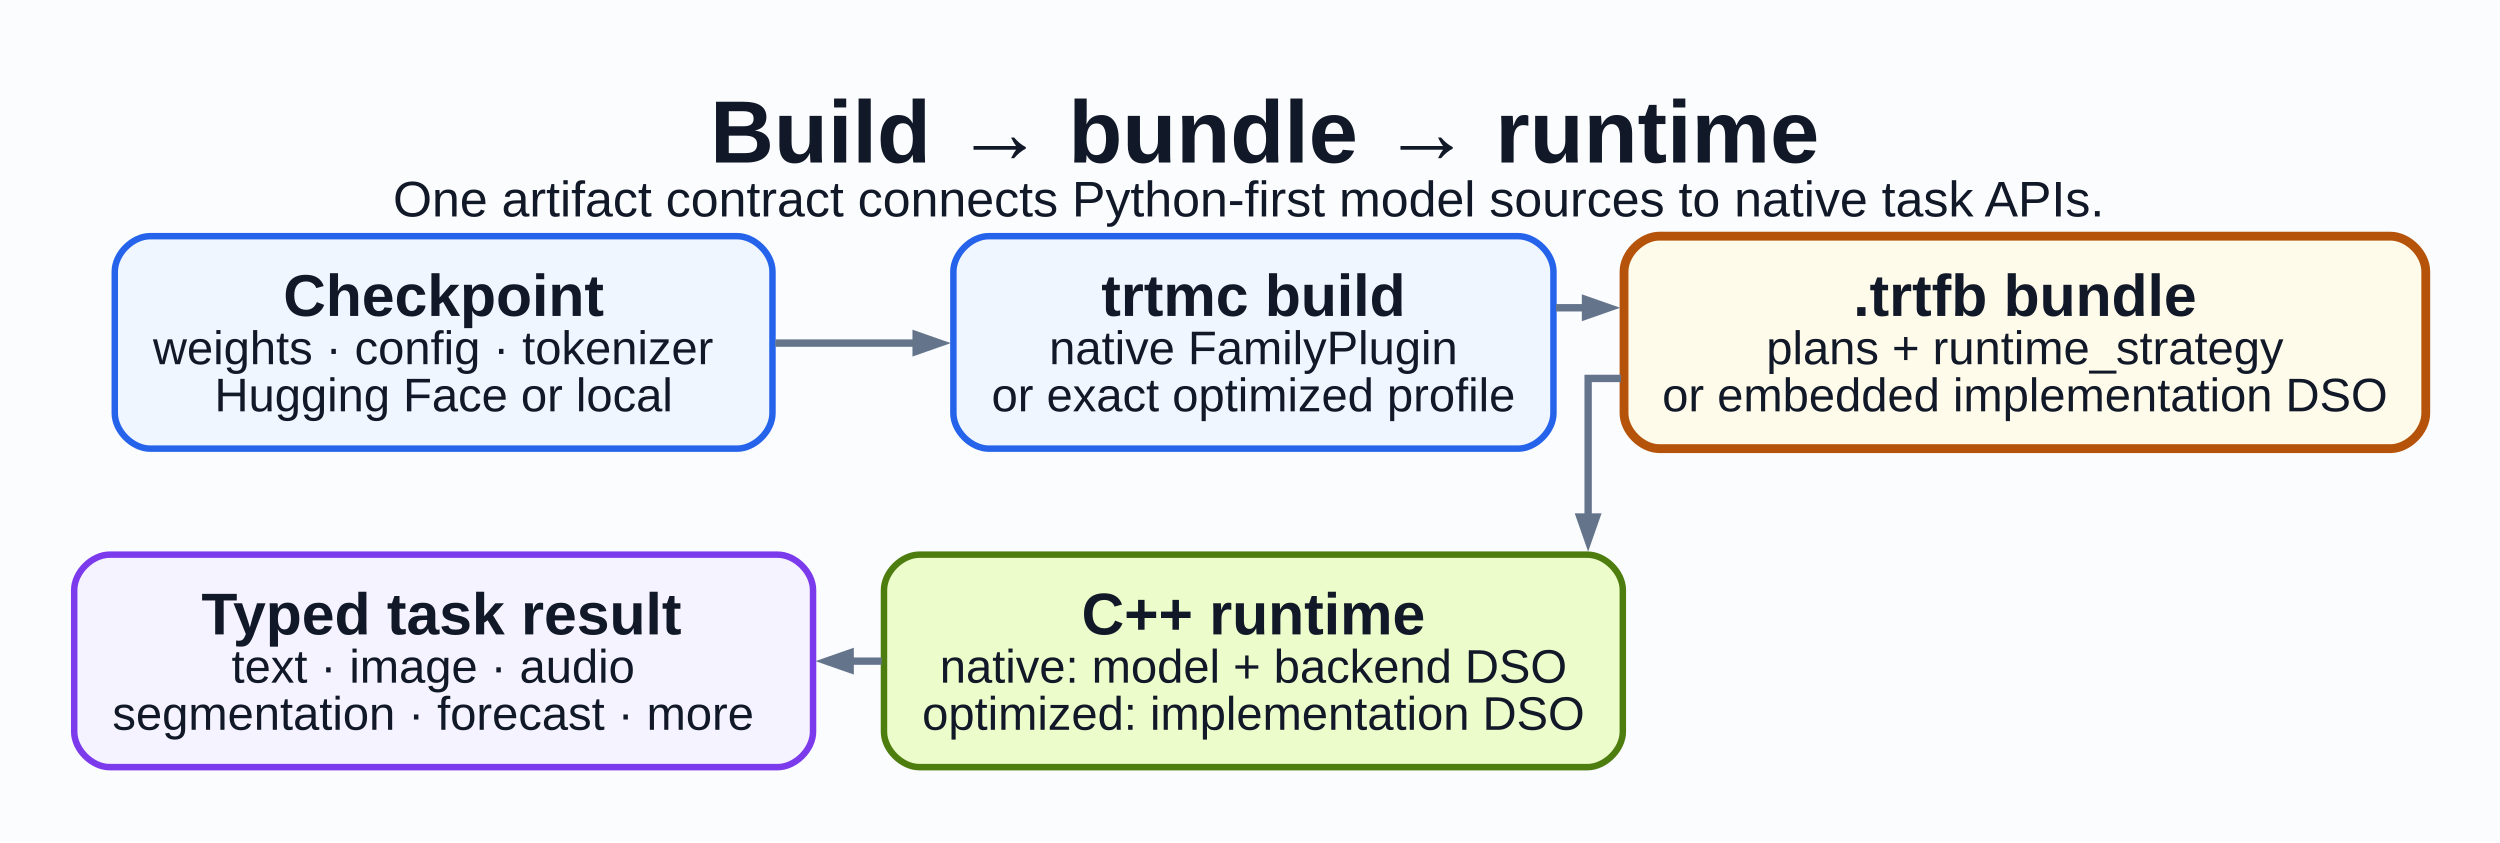
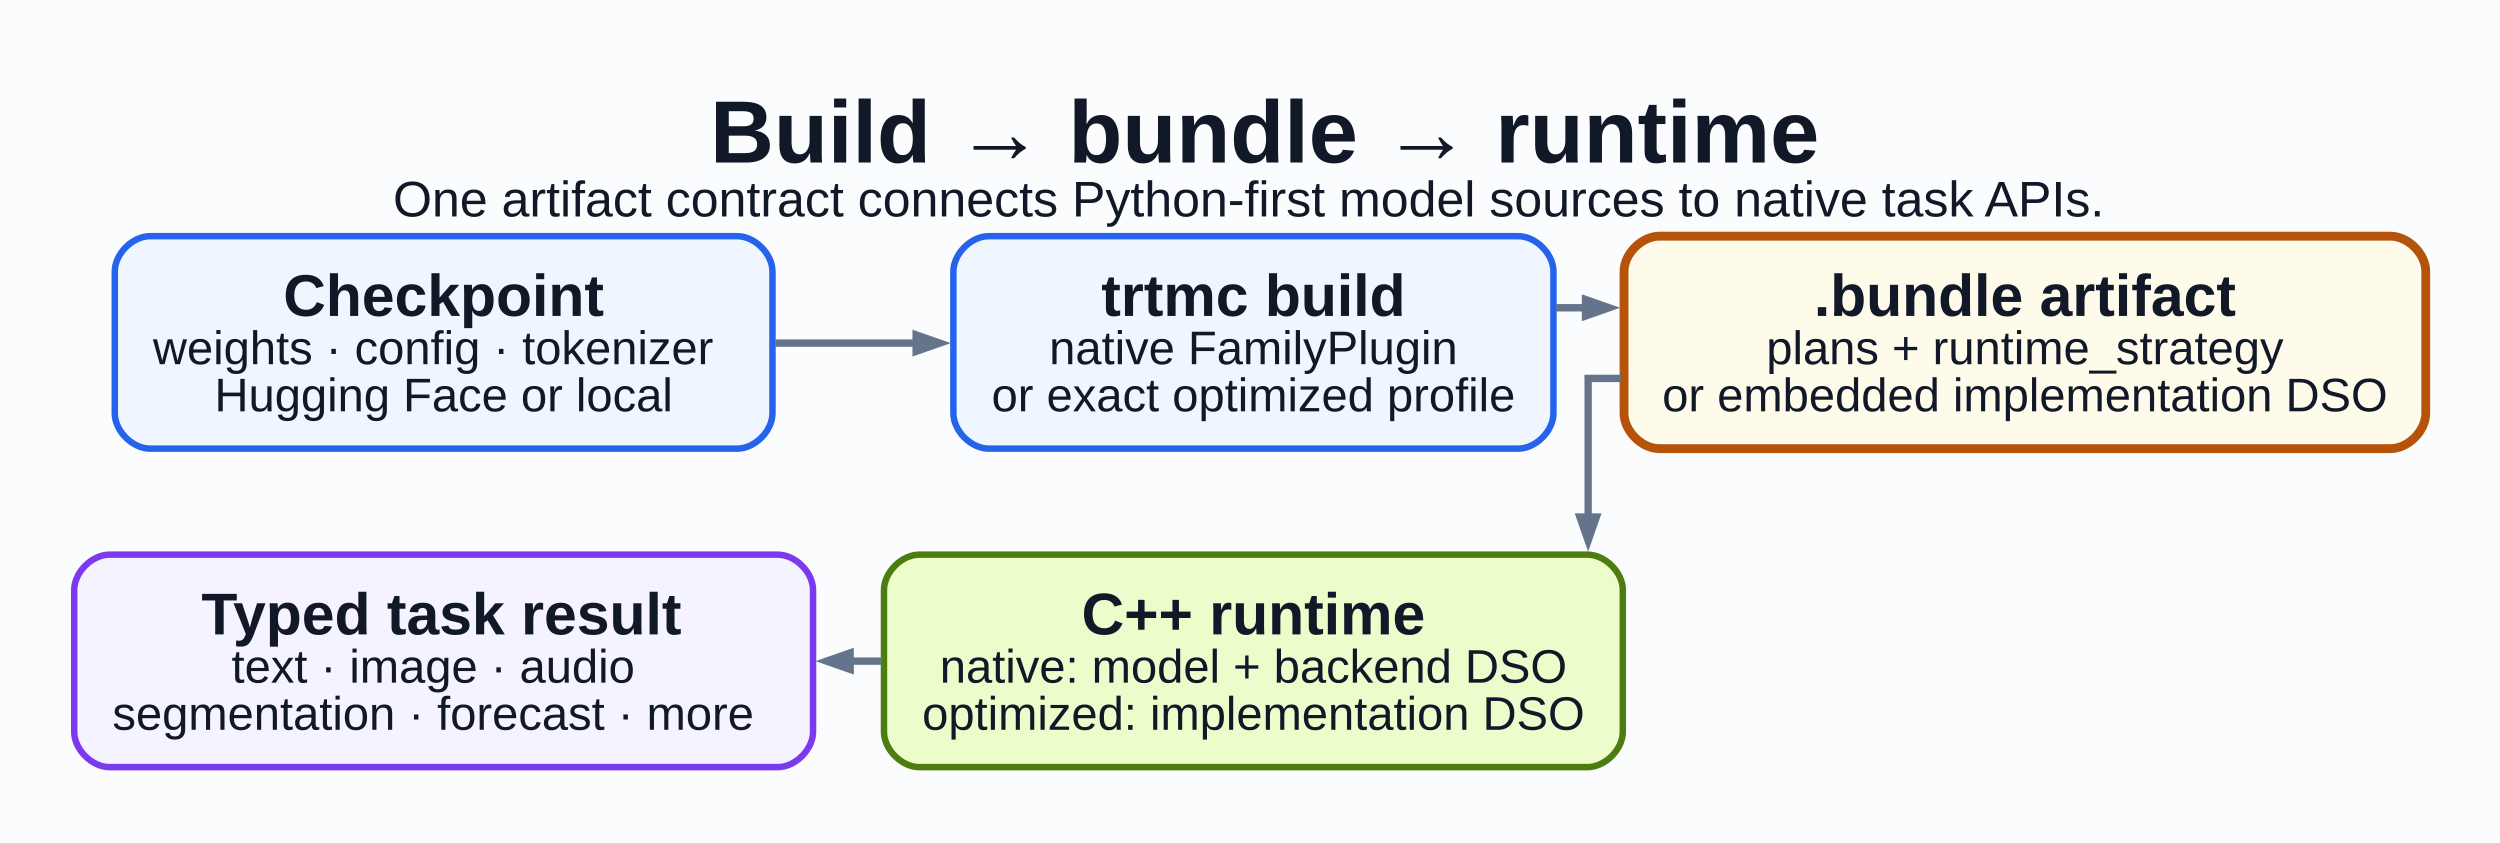
<svg xmlns="http://www.w3.org/2000/svg" width="849" height="286" role="img" aria-labelledby="trtmc-system-map-svg-title trtmc-system-map-svg-description" preserveAspectRatio="xMidYMid meet" viewBox="0.00 0.00 849.00 286.00">
  <g id="graph0" class="graph" transform="scale(1 1) rotate(0) translate(25.2 260.52)">
    <polygon fill="#fbfcfe" stroke="none" points="-25.2,25.2 -25.2,-260.52 823.79,-260.52 823.79,25.2 -25.2,25.2" />
    <text xml:space="preserve" text-anchor="start" x="215.96" y="-205.32" font-family="Arial" font-weight="bold" font-size="30.00" fill="#111827">Build → bundle → runtime</text>
    <text xml:space="preserve" text-anchor="start" x="108.28" y="-187.02" font-family="Arial" font-size="17.00" fill="#111827">One artifact contract connects Python-first model sources to native task APIs.</text>
    <g id="node1" class="node">
      <path fill="#eff6ff" stroke="#2563eb" stroke-width="2.2" d="M225.13,-180.32C225.13,-180.32 25.78,-180.32 25.78,-180.32 19.78,-180.32 13.78,-174.32 13.78,-168.32 13.78,-168.32 13.78,-120.16 13.78,-120.16 13.78,-114.16 19.78,-108.16 25.78,-108.16 25.78,-108.16 225.13,-108.16 225.13,-108.16 231.13,-108.16 237.13,-114.16 237.13,-120.16 237.13,-120.16 237.13,-168.32 237.13,-168.32 237.13,-174.32 231.13,-180.32 225.13,-180.32" />
      <text xml:space="preserve" text-anchor="start" x="71.01" y="-153.24" font-family="Arial" font-weight="bold" font-size="20.00" fill="#111827">Checkpoint</text>
      <text xml:space="preserve" text-anchor="start" x="26.74" y="-136.84" font-family="Arial" font-size="16.00" fill="#111827">weights · config · tokenizer</text>
      <text xml:space="preserve" text-anchor="start" x="47.64" y="-120.84" font-family="Arial" font-size="16.00" fill="#111827">Hugging Face or local</text>
    </g>
    <g id="node2" class="node">
      <path fill="#eff6ff" stroke="#2563eb" stroke-width="2.2" d="M490.35,-180.32C490.35,-180.32 310.57,-180.32 310.57,-180.32 304.57,-180.32 298.57,-174.32 298.57,-168.32 298.57,-168.32 298.57,-120.16 298.57,-120.16 298.57,-114.16 304.57,-108.16 310.57,-108.16 310.57,-108.16 490.35,-108.16 490.35,-108.16 496.35,-108.16 502.35,-114.16 502.35,-120.16 502.35,-120.16 502.35,-168.32 502.35,-168.32 502.35,-174.32 496.35,-180.32 490.35,-180.32" />
      <text xml:space="preserve" text-anchor="start" x="348.79" y="-153.24" font-family="Arial" font-weight="bold" font-size="20.00" fill="#111827">trtmc build</text>
      <text xml:space="preserve" text-anchor="start" x="331.09" y="-136.84" font-family="Arial" font-size="16.00" fill="#111827">native FamilyPlugin</text>
      <text xml:space="preserve" text-anchor="start" x="311.53" y="-120.84" font-family="Arial" font-size="16.00" fill="#111827">or exact optimized profile</text>
    </g>
    <g id="edge1" class="edge">
      <path fill="none" stroke="#64748b" stroke-width="2.5" d="M238.1,-144C238.1,-144 285.92,-144 285.92,-144" />
      <polygon fill="#64748b" stroke="#64748b" stroke-width="2.5" points="285.92,-146.8 293.92,-144 285.92,-141.2 285.92,-146.8" />
    </g>
    <g id="node5" class="node">
      <path fill="#f5f3ff" stroke="#7c3aed" stroke-width="2.2" d="M238.91,-72.16C238.91,-72.16 12,-72.16 12,-72.16 6,-72.16 0,-66.16 0,-60.16 0,-60.16 0,-12 0,-12 0,-6 6,0 12,0 12,0 238.91,0 238.91,0 244.91,0 250.91,-6 250.91,-12 250.91,-12 250.91,-60.16 250.91,-60.16 250.91,-66.16 244.91,-72.16 238.91,-72.16" />
      <text xml:space="preserve" text-anchor="start" x="43.21" y="-45.08" font-family="Arial" font-weight="bold" font-size="20.00" fill="#111827">Typed task result</text>
      <text xml:space="preserve" text-anchor="start" x="53.42" y="-28.68" font-family="Arial" font-size="16.00" fill="#111827">text · image · audio</text>
      <text xml:space="preserve" text-anchor="start" x="12.96" y="-12.68" font-family="Arial" font-size="16.00" fill="#111827">segmentation · forecast · more</text>
    </g>
    <g id="node3" class="node">
      <path fill="#fffbeb" stroke="#b45309" stroke-width="3" d="M786.59,-180.32C786.59,-180.32 538.32,-180.32 538.32,-180.32 532.32,-180.32 526.32,-174.32 526.32,-168.32 526.32,-168.32 526.32,-120.16 526.32,-120.16 526.32,-114.16 532.32,-108.16 538.32,-108.16 538.32,-108.16 786.59,-108.16 786.59,-108.16 792.59,-108.16 798.59,-114.16 798.59,-120.16 798.59,-120.16 798.59,-168.32 798.59,-168.32 798.59,-174.32 792.59,-180.32 786.59,-180.32" />
-       <text xml:space="preserve" text-anchor="start" x="604.14" y="-153.24" font-family="Arial" font-weight="bold" font-size="20.00" fill="#111827">.trtfb bundle</text>
+       <text xml:space="preserve" text-anchor="start" x="590.78" y="-153.24" font-family="Arial" font-weight="bold" font-size="20.00" fill="#111827">.bundle artifact</text>
      <text xml:space="preserve" text-anchor="start" x="574.63" y="-136.84" font-family="Arial" font-size="16.00" fill="#111827">plans + runtime_strategy</text>
      <text xml:space="preserve" text-anchor="start" x="539.28" y="-120.84" font-family="Arial" font-size="16.00" fill="#111827">or embedded implementation DSO</text>
    </g>
    <g id="edge2" class="edge">
      <path fill="none" stroke="#64748b" stroke-width="2.5" d="M503.25,-156C503.25,-156 513.24,-156 513.24,-156" />
      <polygon fill="#64748b" stroke="#64748b" stroke-width="2.5" points="513.24,-158.8 521.24,-156 513.24,-153.2 513.24,-158.8" />
    </g>
    <g id="node4" class="node">
      <path fill="#ecfccb" stroke="#4d7c0f" stroke-width="2.2" d="M513.91,-72.16C513.91,-72.16 287,-72.16 287,-72.16 281,-72.16 275,-66.16 275,-60.16 275,-60.16 275,-12 275,-12 275,-6 281,0 287,0 287,0 513.91,0 513.91,0 519.91,0 525.91,-6 525.91,-12 525.91,-12 525.91,-60.16 525.91,-60.16 525.91,-66.16 519.91,-72.16 513.91,-72.16" />
      <text xml:space="preserve" text-anchor="start" x="342.11" y="-45.08" font-family="Arial" font-weight="bold" font-size="20.00" fill="#111827">C++ runtime</text>
      <text xml:space="preserve" text-anchor="start" x="293.95" y="-28.68" font-family="Arial" font-size="16.00" fill="#111827">native: model + backend DSO</text>
      <text xml:space="preserve" text-anchor="start" x="287.96" y="-12.68" font-family="Arial" font-size="16.00" fill="#111827">optimized: implementation DSO</text>
    </g>
    <g id="edge3" class="edge">
      <path fill="none" stroke="#64748b" stroke-width="2.5" d="M525.28,-132C518.31,-132 514.13,-132 514.13,-132 514.13,-132 514.13,-84.95 514.13,-84.95" />
      <polygon fill="#64748b" stroke="#64748b" stroke-width="2.5" points="516.93,-84.95 514.13,-76.95 511.33,-84.95 516.93,-84.95" />
    </g>
    <g id="edge4" class="edge">
      <path fill="none" stroke="#64748b" stroke-width="2.5" d="M274.22,-36C274.22,-36 263.51,-36 263.51,-36" />
      <polygon fill="#64748b" stroke="#64748b" stroke-width="2.5" points="263.51,-33.2 255.51,-36 263.51,-38.8 263.51,-33.2" />
    </g>
  </g>
</svg>
